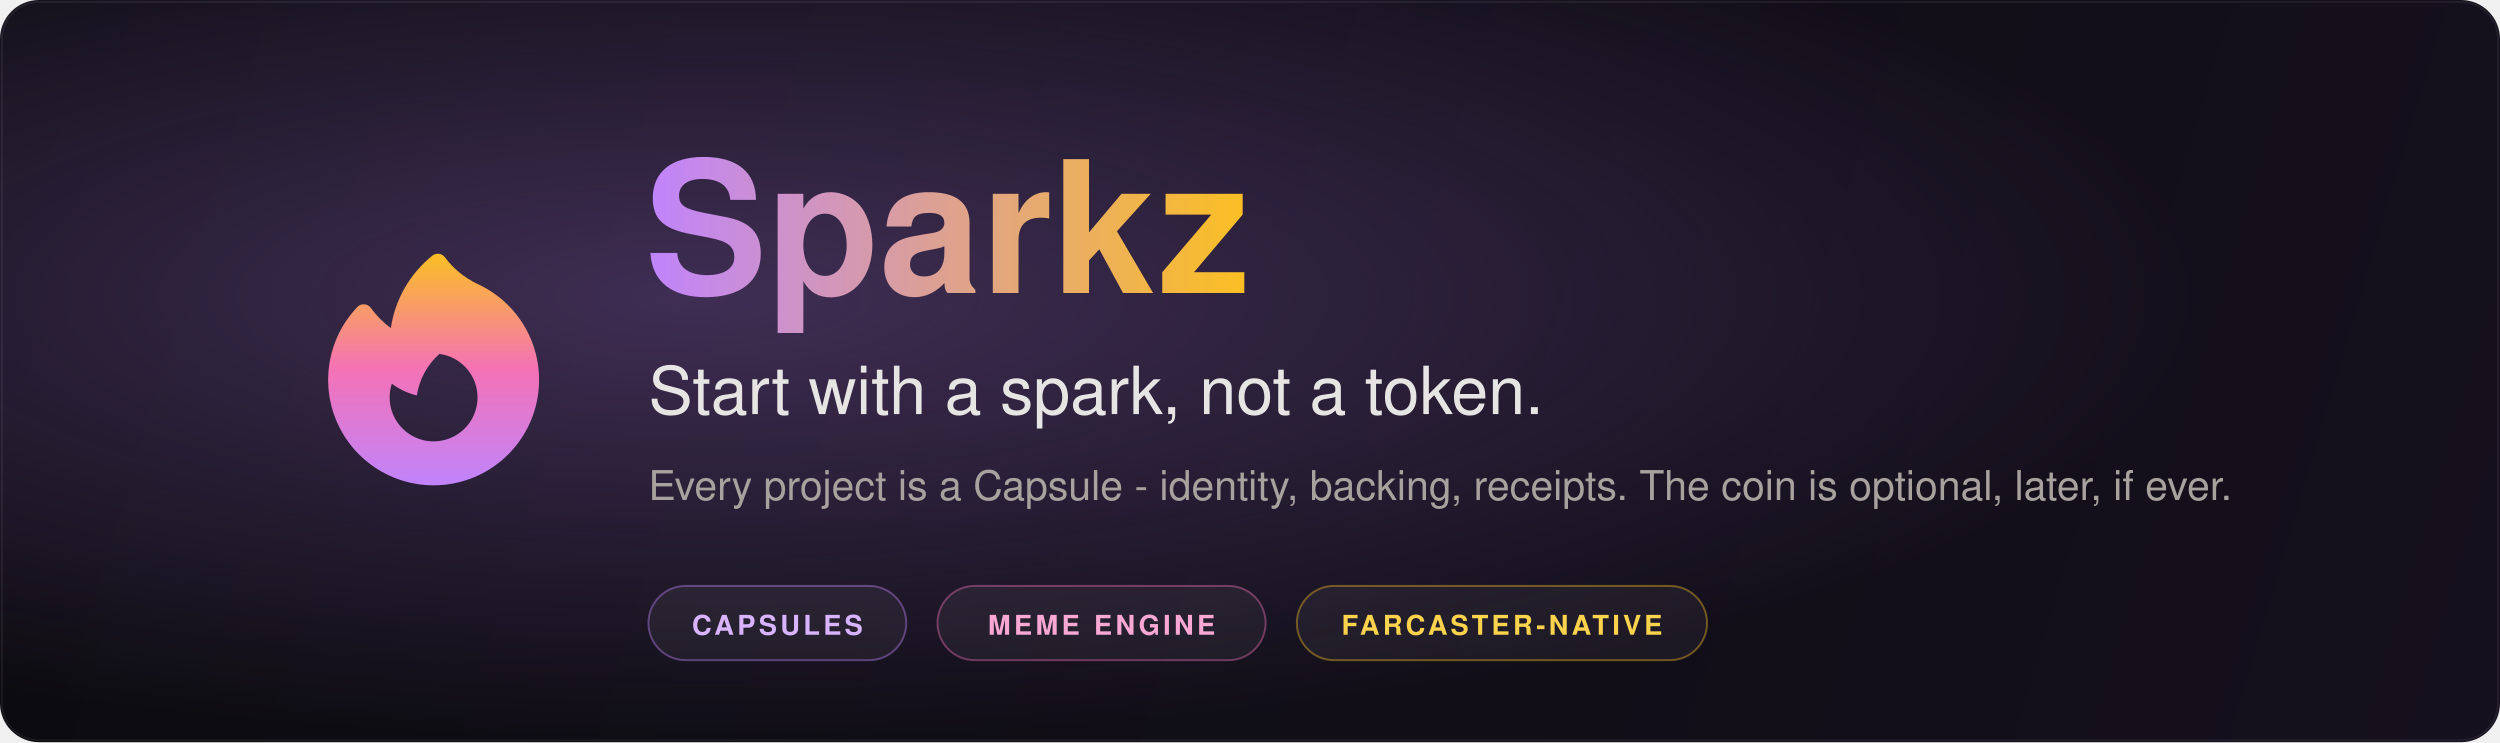
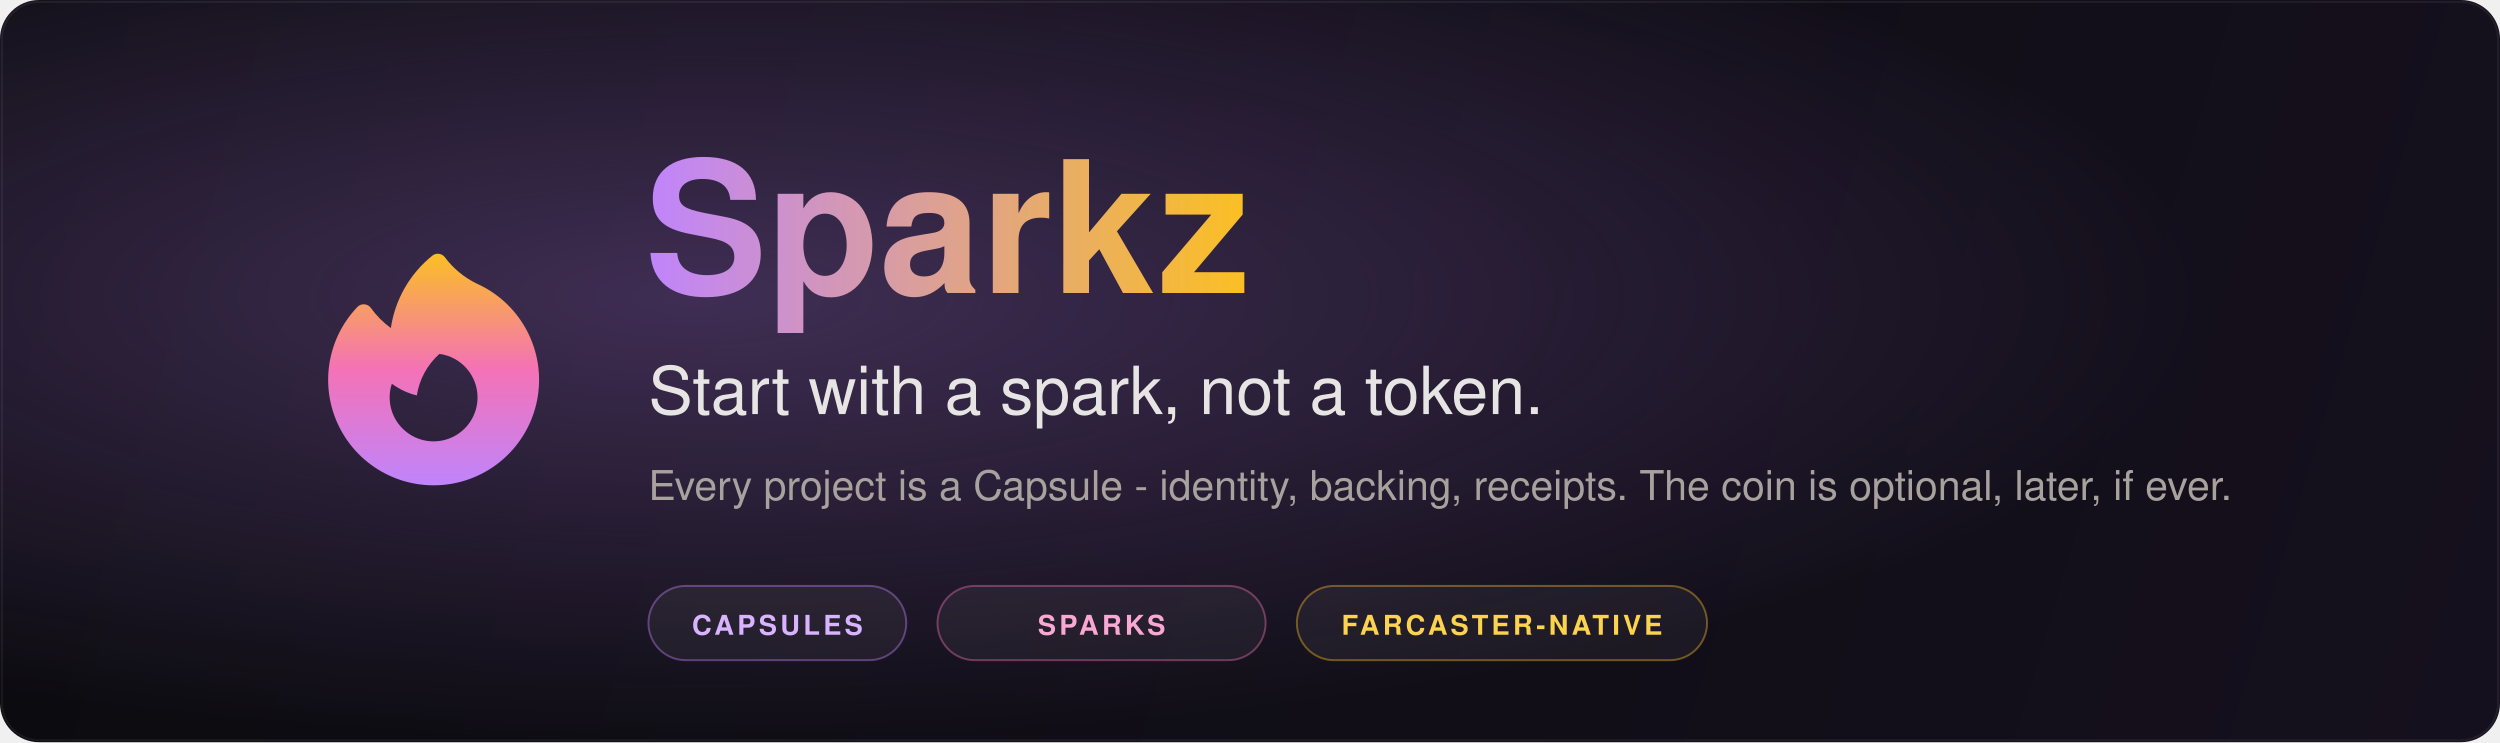
<svg xmlns="http://www.w3.org/2000/svg" width="1280" height="380" viewBox="0 0 1280 380" fill="none" role="img" aria-label="Sparkz - start with a spark, not a token">
  <defs>
    <linearGradient id="bg" x1="0" y1="0" x2="1280" y2="380" gradientUnits="userSpaceOnUse">
      <stop offset="0" stop-color="#0b0b0f" />
      <stop offset="1" stop-color="#15101d" />
    </linearGradient>
    <linearGradient id="spark" x1="0" y1="0" x2="1" y2="0">
      <stop offset="0" stop-color="#c084fc" />
      <stop offset="1" stop-color="#fbbf24" />
    </linearGradient>
    <linearGradient id="flame" x1="0" y1="0" x2="0" y2="1">
      <stop offset="0" stop-color="#fbbf24" />
      <stop offset="0.5" stop-color="#f472b6" />
      <stop offset="1" stop-color="#c084fc" />
    </linearGradient>
    <radialGradient id="glow" cx="0.28" cy="0.4" r="0.6">
      <stop offset="0" stop-color="#c084fc" stop-opacity="0.28" />
      <stop offset="1" stop-color="#c084fc" stop-opacity="0" />
    </radialGradient>
    <style>
      .wm { font-family: 'Space Grotesk','Segoe UI',Helvetica,Arial,sans-serif; font-weight: 700; }
      .body { font-family: 'Space Grotesk','Segoe UI',Helvetica,Arial,sans-serif; font-weight: 500; }
      .chip { font-family: 'Space Grotesk','Segoe UI',Helvetica,Arial,sans-serif; font-weight: 600; letter-spacing: 0.12em; }
    </style>
  </defs>
  <rect width="1280" height="380" rx="20" fill="url(#bg)" />
  <rect width="1280" height="380" rx="20" fill="url(#glow)" />
  <rect x="1" y="1" width="1278" height="378" rx="19" fill="none" stroke="#ffffff" stroke-opacity="0.06" />
  <g transform="translate(150 118) scale(6)">
    <path fill="url(#flame)" fill-rule="evenodd" clip-rule="evenodd" d="M12.963 2.286a.75.75 0 0 0-1.071-.136 9.742 9.742 0 0 0-3.539 6.176 7.547 7.547 0 0 1-1.705-1.715.75.75 0 0 0-1.152-.082A9 9 0 1 0 15.68 4.534a7.46 7.46 0 0 1-2.717-2.248ZM15.75 14.25a3.75 3.75 0 1 1-7.313-1.172c.628.465 1.35.81 2.133 1a5.99 5.99 0 0 1 1.925-3.546 3.75 3.75 0 0 1 3.255 3.718Z" />
  </g>
  <text x="330" y="150" class="wm" font-size="94" fill="url(#spark)">Sparkz</text>
  <text x="332" y="212" class="body" font-size="34" fill="#e7e5e4">Start with a spark, not a token.</text>
  <text x="332" y="256" class="body" font-size="21" fill="#a8a29e">Every project is a Capsule - identity, backing, receipts. The coin is optional, later, if ever.</text>
  <g transform="translate(332 300)">
    <rect x="0" y="0" width="132" height="38" rx="19" fill="#ffffff" fill-opacity="0.05" stroke="#c084fc" stroke-opacity="0.4" />
    <text x="66" y="25" class="chip" font-size="14" fill="#d8b4fe" text-anchor="middle">CAPSULES</text>
    <rect x="148" y="0" width="168" height="38" rx="19" fill="#ffffff" fill-opacity="0.05" stroke="#f472b6" stroke-opacity="0.4" />
-     <text x="232" y="25" class="chip" font-size="14" fill="#f9a8d4" text-anchor="middle">MEME ENGINE</text>
+     <text x="232" y="25" class="chip" font-size="14" fill="#f9a8d4" text-anchor="middle">SPARKS</text>
    <rect x="332" y="0" width="210" height="38" rx="19" fill="#ffffff" fill-opacity="0.05" stroke="#fbbf24" stroke-opacity="0.4" />
    <text x="437" y="25" class="chip" font-size="14" fill="#fcd34d" text-anchor="middle">FARCASTER-NATIVE</text>
  </g>
</svg>
